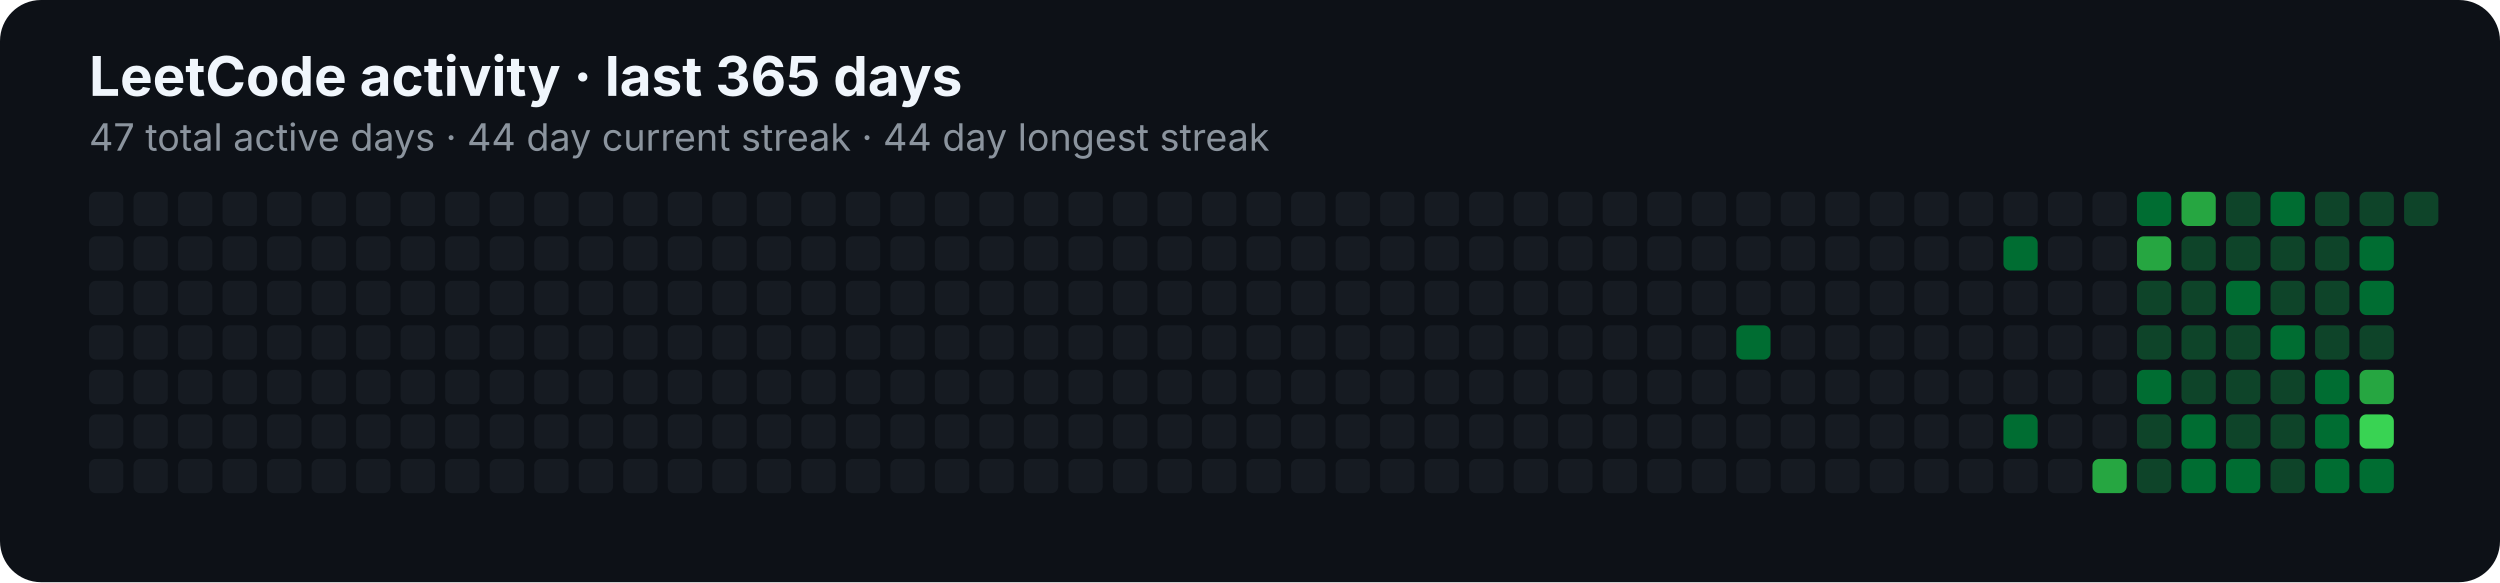
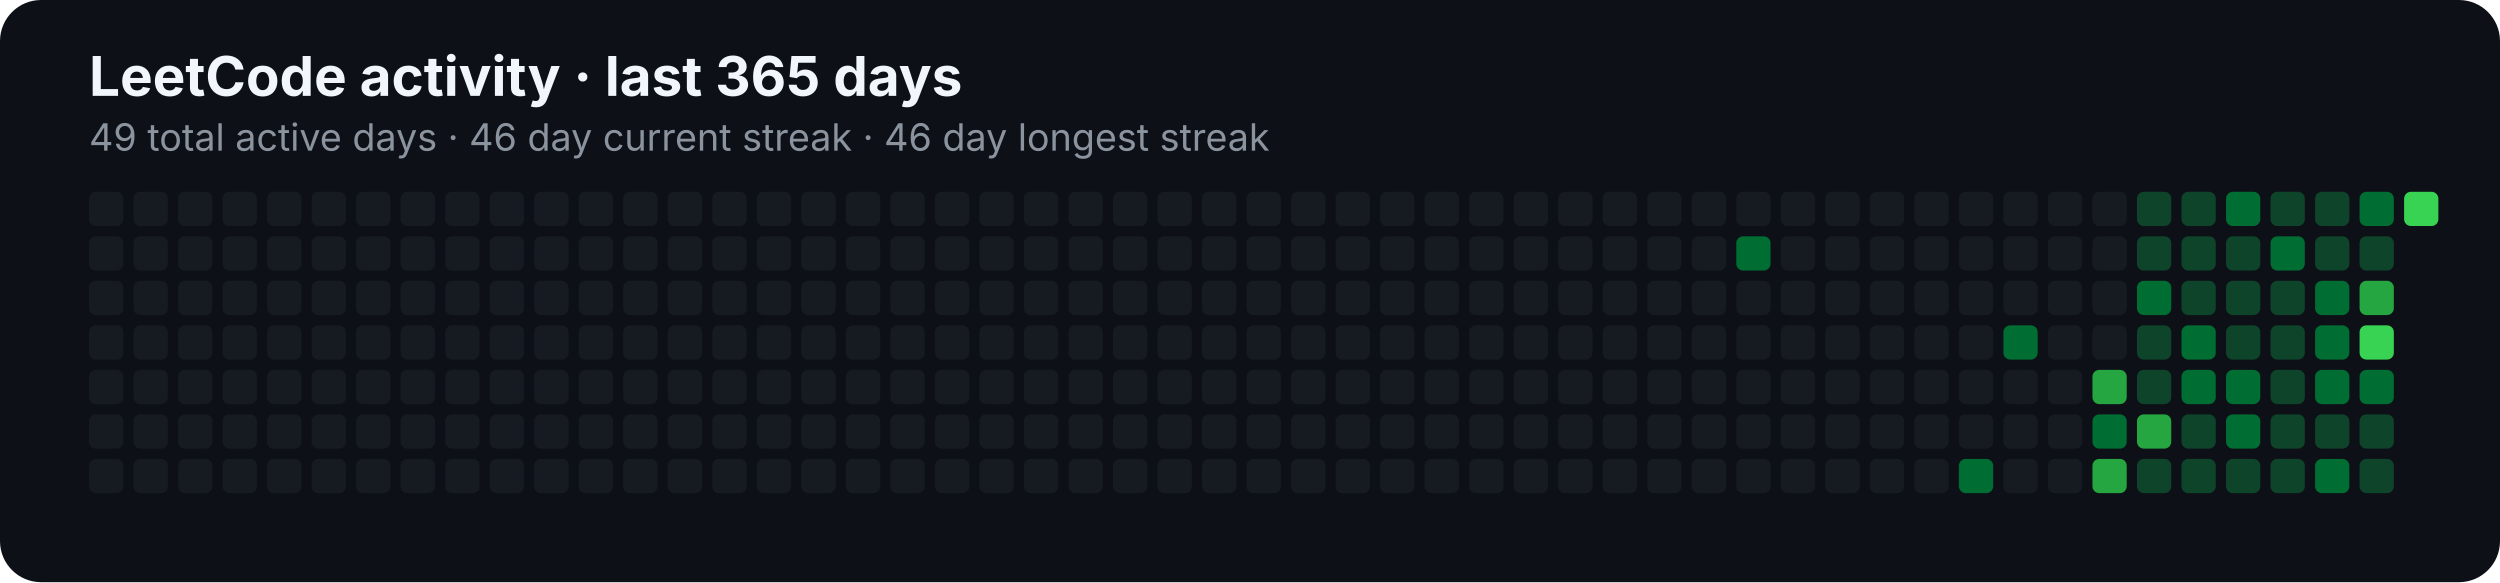
<svg xmlns="http://www.w3.org/2000/svg" width="730" height="170" role="img" aria-label="LeetCode activity over the last 365 days">
  <rect width="100%" height="100%" rx="12" fill="#0d1117" />
  <style>text{font-family:-apple-system,BlinkMacSystemFont,Segoe UI,sans-serif;fill:#8b949e}.h{font-size:16px;font-weight:650;fill:#f0f6fc}.s{font-size:11px}</style>
  <text x="26" y="28" class="h">LeetCode activity · last 365 days</text>
-   <text x="26" y="44" class="s">47 total active days · 44 day current streak · 44 day longest streak</text>
+   <text x="26" y="44" class="s">49 total active days · 46 day current streak · 46 day longest streak</text>
  <rect x="26" y="56" width="10" height="10" rx="2" fill="#161b22" />
  <rect x="26" y="69" width="10" height="10" rx="2" fill="#161b22" />
  <rect x="26" y="82" width="10" height="10" rx="2" fill="#161b22" />
  <rect x="26" y="95" width="10" height="10" rx="2" fill="#161b22" />
  <rect x="26" y="108" width="10" height="10" rx="2" fill="#161b22" />
  <rect x="26" y="121" width="10" height="10" rx="2" fill="#161b22" />
  <rect x="26" y="134" width="10" height="10" rx="2" fill="#161b22" />
  <rect x="39" y="56" width="10" height="10" rx="2" fill="#161b22" />
  <rect x="39" y="69" width="10" height="10" rx="2" fill="#161b22" />
  <rect x="39" y="82" width="10" height="10" rx="2" fill="#161b22" />
  <rect x="39" y="95" width="10" height="10" rx="2" fill="#161b22" />
  <rect x="39" y="108" width="10" height="10" rx="2" fill="#161b22" />
  <rect x="39" y="121" width="10" height="10" rx="2" fill="#161b22" />
  <rect x="39" y="134" width="10" height="10" rx="2" fill="#161b22" />
  <rect x="52" y="56" width="10" height="10" rx="2" fill="#161b22" />
  <rect x="52" y="69" width="10" height="10" rx="2" fill="#161b22" />
  <rect x="52" y="82" width="10" height="10" rx="2" fill="#161b22" />
  <rect x="52" y="95" width="10" height="10" rx="2" fill="#161b22" />
  <rect x="52" y="108" width="10" height="10" rx="2" fill="#161b22" />
  <rect x="52" y="121" width="10" height="10" rx="2" fill="#161b22" />
  <rect x="52" y="134" width="10" height="10" rx="2" fill="#161b22" />
  <rect x="65" y="56" width="10" height="10" rx="2" fill="#161b22" />
  <rect x="65" y="69" width="10" height="10" rx="2" fill="#161b22" />
  <rect x="65" y="82" width="10" height="10" rx="2" fill="#161b22" />
  <rect x="65" y="95" width="10" height="10" rx="2" fill="#161b22" />
  <rect x="65" y="108" width="10" height="10" rx="2" fill="#161b22" />
  <rect x="65" y="121" width="10" height="10" rx="2" fill="#161b22" />
  <rect x="65" y="134" width="10" height="10" rx="2" fill="#161b22" />
  <rect x="78" y="56" width="10" height="10" rx="2" fill="#161b22" />
  <rect x="78" y="69" width="10" height="10" rx="2" fill="#161b22" />
  <rect x="78" y="82" width="10" height="10" rx="2" fill="#161b22" />
  <rect x="78" y="95" width="10" height="10" rx="2" fill="#161b22" />
  <rect x="78" y="108" width="10" height="10" rx="2" fill="#161b22" />
  <rect x="78" y="121" width="10" height="10" rx="2" fill="#161b22" />
  <rect x="78" y="134" width="10" height="10" rx="2" fill="#161b22" />
  <rect x="91" y="56" width="10" height="10" rx="2" fill="#161b22" />
  <rect x="91" y="69" width="10" height="10" rx="2" fill="#161b22" />
  <rect x="91" y="82" width="10" height="10" rx="2" fill="#161b22" />
  <rect x="91" y="95" width="10" height="10" rx="2" fill="#161b22" />
  <rect x="91" y="108" width="10" height="10" rx="2" fill="#161b22" />
  <rect x="91" y="121" width="10" height="10" rx="2" fill="#161b22" />
  <rect x="91" y="134" width="10" height="10" rx="2" fill="#161b22" />
  <rect x="104" y="56" width="10" height="10" rx="2" fill="#161b22" />
  <rect x="104" y="69" width="10" height="10" rx="2" fill="#161b22" />
  <rect x="104" y="82" width="10" height="10" rx="2" fill="#161b22" />
  <rect x="104" y="95" width="10" height="10" rx="2" fill="#161b22" />
  <rect x="104" y="108" width="10" height="10" rx="2" fill="#161b22" />
  <rect x="104" y="121" width="10" height="10" rx="2" fill="#161b22" />
  <rect x="104" y="134" width="10" height="10" rx="2" fill="#161b22" />
  <rect x="117" y="56" width="10" height="10" rx="2" fill="#161b22" />
  <rect x="117" y="69" width="10" height="10" rx="2" fill="#161b22" />
  <rect x="117" y="82" width="10" height="10" rx="2" fill="#161b22" />
  <rect x="117" y="95" width="10" height="10" rx="2" fill="#161b22" />
  <rect x="117" y="108" width="10" height="10" rx="2" fill="#161b22" />
  <rect x="117" y="121" width="10" height="10" rx="2" fill="#161b22" />
  <rect x="117" y="134" width="10" height="10" rx="2" fill="#161b22" />
  <rect x="130" y="56" width="10" height="10" rx="2" fill="#161b22" />
  <rect x="130" y="69" width="10" height="10" rx="2" fill="#161b22" />
  <rect x="130" y="82" width="10" height="10" rx="2" fill="#161b22" />
  <rect x="130" y="95" width="10" height="10" rx="2" fill="#161b22" />
  <rect x="130" y="108" width="10" height="10" rx="2" fill="#161b22" />
  <rect x="130" y="121" width="10" height="10" rx="2" fill="#161b22" />
  <rect x="130" y="134" width="10" height="10" rx="2" fill="#161b22" />
  <rect x="143" y="56" width="10" height="10" rx="2" fill="#161b22" />
  <rect x="143" y="69" width="10" height="10" rx="2" fill="#161b22" />
  <rect x="143" y="82" width="10" height="10" rx="2" fill="#161b22" />
  <rect x="143" y="95" width="10" height="10" rx="2" fill="#161b22" />
  <rect x="143" y="108" width="10" height="10" rx="2" fill="#161b22" />
  <rect x="143" y="121" width="10" height="10" rx="2" fill="#161b22" />
  <rect x="143" y="134" width="10" height="10" rx="2" fill="#161b22" />
  <rect x="156" y="56" width="10" height="10" rx="2" fill="#161b22" />
  <rect x="156" y="69" width="10" height="10" rx="2" fill="#161b22" />
  <rect x="156" y="82" width="10" height="10" rx="2" fill="#161b22" />
  <rect x="156" y="95" width="10" height="10" rx="2" fill="#161b22" />
  <rect x="156" y="108" width="10" height="10" rx="2" fill="#161b22" />
  <rect x="156" y="121" width="10" height="10" rx="2" fill="#161b22" />
  <rect x="156" y="134" width="10" height="10" rx="2" fill="#161b22" />
  <rect x="169" y="56" width="10" height="10" rx="2" fill="#161b22" />
  <rect x="169" y="69" width="10" height="10" rx="2" fill="#161b22" />
  <rect x="169" y="82" width="10" height="10" rx="2" fill="#161b22" />
  <rect x="169" y="95" width="10" height="10" rx="2" fill="#161b22" />
  <rect x="169" y="108" width="10" height="10" rx="2" fill="#161b22" />
  <rect x="169" y="121" width="10" height="10" rx="2" fill="#161b22" />
  <rect x="169" y="134" width="10" height="10" rx="2" fill="#161b22" />
  <rect x="182" y="56" width="10" height="10" rx="2" fill="#161b22" />
  <rect x="182" y="69" width="10" height="10" rx="2" fill="#161b22" />
  <rect x="182" y="82" width="10" height="10" rx="2" fill="#161b22" />
  <rect x="182" y="95" width="10" height="10" rx="2" fill="#161b22" />
  <rect x="182" y="108" width="10" height="10" rx="2" fill="#161b22" />
  <rect x="182" y="121" width="10" height="10" rx="2" fill="#161b22" />
  <rect x="182" y="134" width="10" height="10" rx="2" fill="#161b22" />
  <rect x="195" y="56" width="10" height="10" rx="2" fill="#161b22" />
  <rect x="195" y="69" width="10" height="10" rx="2" fill="#161b22" />
  <rect x="195" y="82" width="10" height="10" rx="2" fill="#161b22" />
  <rect x="195" y="95" width="10" height="10" rx="2" fill="#161b22" />
  <rect x="195" y="108" width="10" height="10" rx="2" fill="#161b22" />
  <rect x="195" y="121" width="10" height="10" rx="2" fill="#161b22" />
  <rect x="195" y="134" width="10" height="10" rx="2" fill="#161b22" />
  <rect x="208" y="56" width="10" height="10" rx="2" fill="#161b22" />
  <rect x="208" y="69" width="10" height="10" rx="2" fill="#161b22" />
  <rect x="208" y="82" width="10" height="10" rx="2" fill="#161b22" />
  <rect x="208" y="95" width="10" height="10" rx="2" fill="#161b22" />
  <rect x="208" y="108" width="10" height="10" rx="2" fill="#161b22" />
  <rect x="208" y="121" width="10" height="10" rx="2" fill="#161b22" />
  <rect x="208" y="134" width="10" height="10" rx="2" fill="#161b22" />
  <rect x="221" y="56" width="10" height="10" rx="2" fill="#161b22" />
  <rect x="221" y="69" width="10" height="10" rx="2" fill="#161b22" />
  <rect x="221" y="82" width="10" height="10" rx="2" fill="#161b22" />
  <rect x="221" y="95" width="10" height="10" rx="2" fill="#161b22" />
  <rect x="221" y="108" width="10" height="10" rx="2" fill="#161b22" />
  <rect x="221" y="121" width="10" height="10" rx="2" fill="#161b22" />
  <rect x="221" y="134" width="10" height="10" rx="2" fill="#161b22" />
  <rect x="234" y="56" width="10" height="10" rx="2" fill="#161b22" />
  <rect x="234" y="69" width="10" height="10" rx="2" fill="#161b22" />
  <rect x="234" y="82" width="10" height="10" rx="2" fill="#161b22" />
  <rect x="234" y="95" width="10" height="10" rx="2" fill="#161b22" />
  <rect x="234" y="108" width="10" height="10" rx="2" fill="#161b22" />
  <rect x="234" y="121" width="10" height="10" rx="2" fill="#161b22" />
  <rect x="234" y="134" width="10" height="10" rx="2" fill="#161b22" />
  <rect x="247" y="56" width="10" height="10" rx="2" fill="#161b22" />
  <rect x="247" y="69" width="10" height="10" rx="2" fill="#161b22" />
  <rect x="247" y="82" width="10" height="10" rx="2" fill="#161b22" />
  <rect x="247" y="95" width="10" height="10" rx="2" fill="#161b22" />
  <rect x="247" y="108" width="10" height="10" rx="2" fill="#161b22" />
  <rect x="247" y="121" width="10" height="10" rx="2" fill="#161b22" />
  <rect x="247" y="134" width="10" height="10" rx="2" fill="#161b22" />
  <rect x="260" y="56" width="10" height="10" rx="2" fill="#161b22" />
  <rect x="260" y="69" width="10" height="10" rx="2" fill="#161b22" />
  <rect x="260" y="82" width="10" height="10" rx="2" fill="#161b22" />
  <rect x="260" y="95" width="10" height="10" rx="2" fill="#161b22" />
  <rect x="260" y="108" width="10" height="10" rx="2" fill="#161b22" />
  <rect x="260" y="121" width="10" height="10" rx="2" fill="#161b22" />
  <rect x="260" y="134" width="10" height="10" rx="2" fill="#161b22" />
  <rect x="273" y="56" width="10" height="10" rx="2" fill="#161b22" />
  <rect x="273" y="69" width="10" height="10" rx="2" fill="#161b22" />
  <rect x="273" y="82" width="10" height="10" rx="2" fill="#161b22" />
  <rect x="273" y="95" width="10" height="10" rx="2" fill="#161b22" />
  <rect x="273" y="108" width="10" height="10" rx="2" fill="#161b22" />
  <rect x="273" y="121" width="10" height="10" rx="2" fill="#161b22" />
  <rect x="273" y="134" width="10" height="10" rx="2" fill="#161b22" />
  <rect x="286" y="56" width="10" height="10" rx="2" fill="#161b22" />
  <rect x="286" y="69" width="10" height="10" rx="2" fill="#161b22" />
  <rect x="286" y="82" width="10" height="10" rx="2" fill="#161b22" />
  <rect x="286" y="95" width="10" height="10" rx="2" fill="#161b22" />
  <rect x="286" y="108" width="10" height="10" rx="2" fill="#161b22" />
  <rect x="286" y="121" width="10" height="10" rx="2" fill="#161b22" />
  <rect x="286" y="134" width="10" height="10" rx="2" fill="#161b22" />
  <rect x="299" y="56" width="10" height="10" rx="2" fill="#161b22" />
  <rect x="299" y="69" width="10" height="10" rx="2" fill="#161b22" />
  <rect x="299" y="82" width="10" height="10" rx="2" fill="#161b22" />
  <rect x="299" y="95" width="10" height="10" rx="2" fill="#161b22" />
  <rect x="299" y="108" width="10" height="10" rx="2" fill="#161b22" />
  <rect x="299" y="121" width="10" height="10" rx="2" fill="#161b22" />
  <rect x="299" y="134" width="10" height="10" rx="2" fill="#161b22" />
  <rect x="312" y="56" width="10" height="10" rx="2" fill="#161b22" />
  <rect x="312" y="69" width="10" height="10" rx="2" fill="#161b22" />
  <rect x="312" y="82" width="10" height="10" rx="2" fill="#161b22" />
  <rect x="312" y="95" width="10" height="10" rx="2" fill="#161b22" />
  <rect x="312" y="108" width="10" height="10" rx="2" fill="#161b22" />
  <rect x="312" y="121" width="10" height="10" rx="2" fill="#161b22" />
  <rect x="312" y="134" width="10" height="10" rx="2" fill="#161b22" />
  <rect x="325" y="56" width="10" height="10" rx="2" fill="#161b22" />
  <rect x="325" y="69" width="10" height="10" rx="2" fill="#161b22" />
  <rect x="325" y="82" width="10" height="10" rx="2" fill="#161b22" />
  <rect x="325" y="95" width="10" height="10" rx="2" fill="#161b22" />
  <rect x="325" y="108" width="10" height="10" rx="2" fill="#161b22" />
  <rect x="325" y="121" width="10" height="10" rx="2" fill="#161b22" />
  <rect x="325" y="134" width="10" height="10" rx="2" fill="#161b22" />
  <rect x="338" y="56" width="10" height="10" rx="2" fill="#161b22" />
  <rect x="338" y="69" width="10" height="10" rx="2" fill="#161b22" />
  <rect x="338" y="82" width="10" height="10" rx="2" fill="#161b22" />
  <rect x="338" y="95" width="10" height="10" rx="2" fill="#161b22" />
  <rect x="338" y="108" width="10" height="10" rx="2" fill="#161b22" />
  <rect x="338" y="121" width="10" height="10" rx="2" fill="#161b22" />
  <rect x="338" y="134" width="10" height="10" rx="2" fill="#161b22" />
  <rect x="351" y="56" width="10" height="10" rx="2" fill="#161b22" />
  <rect x="351" y="69" width="10" height="10" rx="2" fill="#161b22" />
  <rect x="351" y="82" width="10" height="10" rx="2" fill="#161b22" />
  <rect x="351" y="95" width="10" height="10" rx="2" fill="#161b22" />
  <rect x="351" y="108" width="10" height="10" rx="2" fill="#161b22" />
  <rect x="351" y="121" width="10" height="10" rx="2" fill="#161b22" />
  <rect x="351" y="134" width="10" height="10" rx="2" fill="#161b22" />
  <rect x="364" y="56" width="10" height="10" rx="2" fill="#161b22" />
  <rect x="364" y="69" width="10" height="10" rx="2" fill="#161b22" />
  <rect x="364" y="82" width="10" height="10" rx="2" fill="#161b22" />
  <rect x="364" y="95" width="10" height="10" rx="2" fill="#161b22" />
  <rect x="364" y="108" width="10" height="10" rx="2" fill="#161b22" />
  <rect x="364" y="121" width="10" height="10" rx="2" fill="#161b22" />
  <rect x="364" y="134" width="10" height="10" rx="2" fill="#161b22" />
  <rect x="377" y="56" width="10" height="10" rx="2" fill="#161b22" />
  <rect x="377" y="69" width="10" height="10" rx="2" fill="#161b22" />
  <rect x="377" y="82" width="10" height="10" rx="2" fill="#161b22" />
  <rect x="377" y="95" width="10" height="10" rx="2" fill="#161b22" />
  <rect x="377" y="108" width="10" height="10" rx="2" fill="#161b22" />
  <rect x="377" y="121" width="10" height="10" rx="2" fill="#161b22" />
  <rect x="377" y="134" width="10" height="10" rx="2" fill="#161b22" />
  <rect x="390" y="56" width="10" height="10" rx="2" fill="#161b22" />
  <rect x="390" y="69" width="10" height="10" rx="2" fill="#161b22" />
  <rect x="390" y="82" width="10" height="10" rx="2" fill="#161b22" />
  <rect x="390" y="95" width="10" height="10" rx="2" fill="#161b22" />
  <rect x="390" y="108" width="10" height="10" rx="2" fill="#161b22" />
  <rect x="390" y="121" width="10" height="10" rx="2" fill="#161b22" />
  <rect x="390" y="134" width="10" height="10" rx="2" fill="#161b22" />
  <rect x="403" y="56" width="10" height="10" rx="2" fill="#161b22" />
  <rect x="403" y="69" width="10" height="10" rx="2" fill="#161b22" />
  <rect x="403" y="82" width="10" height="10" rx="2" fill="#161b22" />
  <rect x="403" y="95" width="10" height="10" rx="2" fill="#161b22" />
  <rect x="403" y="108" width="10" height="10" rx="2" fill="#161b22" />
  <rect x="403" y="121" width="10" height="10" rx="2" fill="#161b22" />
  <rect x="403" y="134" width="10" height="10" rx="2" fill="#161b22" />
  <rect x="416" y="56" width="10" height="10" rx="2" fill="#161b22" />
  <rect x="416" y="69" width="10" height="10" rx="2" fill="#161b22" />
  <rect x="416" y="82" width="10" height="10" rx="2" fill="#161b22" />
  <rect x="416" y="95" width="10" height="10" rx="2" fill="#161b22" />
  <rect x="416" y="108" width="10" height="10" rx="2" fill="#161b22" />
  <rect x="416" y="121" width="10" height="10" rx="2" fill="#161b22" />
  <rect x="416" y="134" width="10" height="10" rx="2" fill="#161b22" />
  <rect x="429" y="56" width="10" height="10" rx="2" fill="#161b22" />
  <rect x="429" y="69" width="10" height="10" rx="2" fill="#161b22" />
  <rect x="429" y="82" width="10" height="10" rx="2" fill="#161b22" />
  <rect x="429" y="95" width="10" height="10" rx="2" fill="#161b22" />
  <rect x="429" y="108" width="10" height="10" rx="2" fill="#161b22" />
  <rect x="429" y="121" width="10" height="10" rx="2" fill="#161b22" />
  <rect x="429" y="134" width="10" height="10" rx="2" fill="#161b22" />
  <rect x="442" y="56" width="10" height="10" rx="2" fill="#161b22" />
  <rect x="442" y="69" width="10" height="10" rx="2" fill="#161b22" />
  <rect x="442" y="82" width="10" height="10" rx="2" fill="#161b22" />
  <rect x="442" y="95" width="10" height="10" rx="2" fill="#161b22" />
  <rect x="442" y="108" width="10" height="10" rx="2" fill="#161b22" />
  <rect x="442" y="121" width="10" height="10" rx="2" fill="#161b22" />
  <rect x="442" y="134" width="10" height="10" rx="2" fill="#161b22" />
  <rect x="455" y="56" width="10" height="10" rx="2" fill="#161b22" />
  <rect x="455" y="69" width="10" height="10" rx="2" fill="#161b22" />
  <rect x="455" y="82" width="10" height="10" rx="2" fill="#161b22" />
  <rect x="455" y="95" width="10" height="10" rx="2" fill="#161b22" />
  <rect x="455" y="108" width="10" height="10" rx="2" fill="#161b22" />
  <rect x="455" y="121" width="10" height="10" rx="2" fill="#161b22" />
  <rect x="455" y="134" width="10" height="10" rx="2" fill="#161b22" />
  <rect x="468" y="56" width="10" height="10" rx="2" fill="#161b22" />
  <rect x="468" y="69" width="10" height="10" rx="2" fill="#161b22" />
  <rect x="468" y="82" width="10" height="10" rx="2" fill="#161b22" />
  <rect x="468" y="95" width="10" height="10" rx="2" fill="#161b22" />
  <rect x="468" y="108" width="10" height="10" rx="2" fill="#161b22" />
  <rect x="468" y="121" width="10" height="10" rx="2" fill="#161b22" />
  <rect x="468" y="134" width="10" height="10" rx="2" fill="#161b22" />
  <rect x="481" y="56" width="10" height="10" rx="2" fill="#161b22" />
  <rect x="481" y="69" width="10" height="10" rx="2" fill="#161b22" />
  <rect x="481" y="82" width="10" height="10" rx="2" fill="#161b22" />
  <rect x="481" y="95" width="10" height="10" rx="2" fill="#161b22" />
  <rect x="481" y="108" width="10" height="10" rx="2" fill="#161b22" />
  <rect x="481" y="121" width="10" height="10" rx="2" fill="#161b22" />
  <rect x="481" y="134" width="10" height="10" rx="2" fill="#161b22" />
  <rect x="494" y="56" width="10" height="10" rx="2" fill="#161b22" />
  <rect x="494" y="69" width="10" height="10" rx="2" fill="#161b22" />
  <rect x="494" y="82" width="10" height="10" rx="2" fill="#161b22" />
  <rect x="494" y="95" width="10" height="10" rx="2" fill="#161b22" />
  <rect x="494" y="108" width="10" height="10" rx="2" fill="#161b22" />
  <rect x="494" y="121" width="10" height="10" rx="2" fill="#161b22" />
  <rect x="494" y="134" width="10" height="10" rx="2" fill="#161b22" />
  <rect x="507" y="56" width="10" height="10" rx="2" fill="#161b22" />
-   <rect x="507" y="69" width="10" height="10" rx="2" fill="#161b22" />
+   <rect x="507" y="69" width="10" height="10" rx="2" fill="#006d32" />
  <rect x="507" y="82" width="10" height="10" rx="2" fill="#161b22" />
-   <rect x="507" y="95" width="10" height="10" rx="2" fill="#006d32" />
+   <rect x="507" y="95" width="10" height="10" rx="2" fill="#161b22" />
  <rect x="507" y="108" width="10" height="10" rx="2" fill="#161b22" />
  <rect x="507" y="121" width="10" height="10" rx="2" fill="#161b22" />
  <rect x="507" y="134" width="10" height="10" rx="2" fill="#161b22" />
  <rect x="520" y="56" width="10" height="10" rx="2" fill="#161b22" />
  <rect x="520" y="69" width="10" height="10" rx="2" fill="#161b22" />
  <rect x="520" y="82" width="10" height="10" rx="2" fill="#161b22" />
  <rect x="520" y="95" width="10" height="10" rx="2" fill="#161b22" />
  <rect x="520" y="108" width="10" height="10" rx="2" fill="#161b22" />
  <rect x="520" y="121" width="10" height="10" rx="2" fill="#161b22" />
  <rect x="520" y="134" width="10" height="10" rx="2" fill="#161b22" />
  <rect x="533" y="56" width="10" height="10" rx="2" fill="#161b22" />
  <rect x="533" y="69" width="10" height="10" rx="2" fill="#161b22" />
  <rect x="533" y="82" width="10" height="10" rx="2" fill="#161b22" />
  <rect x="533" y="95" width="10" height="10" rx="2" fill="#161b22" />
  <rect x="533" y="108" width="10" height="10" rx="2" fill="#161b22" />
  <rect x="533" y="121" width="10" height="10" rx="2" fill="#161b22" />
  <rect x="533" y="134" width="10" height="10" rx="2" fill="#161b22" />
  <rect x="546" y="56" width="10" height="10" rx="2" fill="#161b22" />
  <rect x="546" y="69" width="10" height="10" rx="2" fill="#161b22" />
  <rect x="546" y="82" width="10" height="10" rx="2" fill="#161b22" />
  <rect x="546" y="95" width="10" height="10" rx="2" fill="#161b22" />
  <rect x="546" y="108" width="10" height="10" rx="2" fill="#161b22" />
  <rect x="546" y="121" width="10" height="10" rx="2" fill="#161b22" />
  <rect x="546" y="134" width="10" height="10" rx="2" fill="#161b22" />
  <rect x="559" y="56" width="10" height="10" rx="2" fill="#161b22" />
  <rect x="559" y="69" width="10" height="10" rx="2" fill="#161b22" />
  <rect x="559" y="82" width="10" height="10" rx="2" fill="#161b22" />
  <rect x="559" y="95" width="10" height="10" rx="2" fill="#161b22" />
  <rect x="559" y="108" width="10" height="10" rx="2" fill="#161b22" />
  <rect x="559" y="121" width="10" height="10" rx="2" fill="#161b22" />
  <rect x="559" y="134" width="10" height="10" rx="2" fill="#161b22" />
  <rect x="572" y="56" width="10" height="10" rx="2" fill="#161b22" />
  <rect x="572" y="69" width="10" height="10" rx="2" fill="#161b22" />
  <rect x="572" y="82" width="10" height="10" rx="2" fill="#161b22" />
  <rect x="572" y="95" width="10" height="10" rx="2" fill="#161b22" />
  <rect x="572" y="108" width="10" height="10" rx="2" fill="#161b22" />
  <rect x="572" y="121" width="10" height="10" rx="2" fill="#161b22" />
-   <rect x="572" y="134" width="10" height="10" rx="2" fill="#161b22" />
+   <rect x="572" y="134" width="10" height="10" rx="2" fill="#006d32" />
  <rect x="585" y="56" width="10" height="10" rx="2" fill="#161b22" />
-   <rect x="585" y="69" width="10" height="10" rx="2" fill="#006d32" />
+   <rect x="585" y="69" width="10" height="10" rx="2" fill="#161b22" />
  <rect x="585" y="82" width="10" height="10" rx="2" fill="#161b22" />
-   <rect x="585" y="95" width="10" height="10" rx="2" fill="#161b22" />
+   <rect x="585" y="95" width="10" height="10" rx="2" fill="#006d32" />
  <rect x="585" y="108" width="10" height="10" rx="2" fill="#161b22" />
-   <rect x="585" y="121" width="10" height="10" rx="2" fill="#006d32" />
+   <rect x="585" y="121" width="10" height="10" rx="2" fill="#161b22" />
  <rect x="585" y="134" width="10" height="10" rx="2" fill="#161b22" />
  <rect x="598" y="56" width="10" height="10" rx="2" fill="#161b22" />
  <rect x="598" y="69" width="10" height="10" rx="2" fill="#161b22" />
  <rect x="598" y="82" width="10" height="10" rx="2" fill="#161b22" />
  <rect x="598" y="95" width="10" height="10" rx="2" fill="#161b22" />
  <rect x="598" y="108" width="10" height="10" rx="2" fill="#161b22" />
  <rect x="598" y="121" width="10" height="10" rx="2" fill="#161b22" />
  <rect x="598" y="134" width="10" height="10" rx="2" fill="#161b22" />
  <rect x="611" y="56" width="10" height="10" rx="2" fill="#161b22" />
  <rect x="611" y="69" width="10" height="10" rx="2" fill="#161b22" />
  <rect x="611" y="82" width="10" height="10" rx="2" fill="#161b22" />
  <rect x="611" y="95" width="10" height="10" rx="2" fill="#161b22" />
-   <rect x="611" y="108" width="10" height="10" rx="2" fill="#161b22" />
-   <rect x="611" y="121" width="10" height="10" rx="2" fill="#161b22" />
+   <rect x="611" y="108" width="10" height="10" rx="2" fill="#26a641" />
+   <rect x="611" y="121" width="10" height="10" rx="2" fill="#006d32" />
  <rect x="611" y="134" width="10" height="10" rx="2" fill="#26a641" />
-   <rect x="624" y="56" width="10" height="10" rx="2" fill="#006d32" />
-   <rect x="624" y="69" width="10" height="10" rx="2" fill="#26a641" />
-   <rect x="624" y="82" width="10" height="10" rx="2" fill="#0e4429" />
+   <rect x="624" y="56" width="10" height="10" rx="2" fill="#0e4429" />
+   <rect x="624" y="69" width="10" height="10" rx="2" fill="#0e4429" />
+   <rect x="624" y="82" width="10" height="10" rx="2" fill="#006d32" />
  <rect x="624" y="95" width="10" height="10" rx="2" fill="#0e4429" />
-   <rect x="624" y="108" width="10" height="10" rx="2" fill="#006d32" />
-   <rect x="624" y="121" width="10" height="10" rx="2" fill="#0e4429" />
+   <rect x="624" y="108" width="10" height="10" rx="2" fill="#0e4429" />
+   <rect x="624" y="121" width="10" height="10" rx="2" fill="#26a641" />
  <rect x="624" y="134" width="10" height="10" rx="2" fill="#0e4429" />
-   <rect x="637" y="56" width="10" height="10" rx="2" fill="#26a641" />
+   <rect x="637" y="56" width="10" height="10" rx="2" fill="#0e4429" />
  <rect x="637" y="69" width="10" height="10" rx="2" fill="#0e4429" />
  <rect x="637" y="82" width="10" height="10" rx="2" fill="#0e4429" />
-   <rect x="637" y="95" width="10" height="10" rx="2" fill="#0e4429" />
-   <rect x="637" y="108" width="10" height="10" rx="2" fill="#0e4429" />
-   <rect x="637" y="121" width="10" height="10" rx="2" fill="#006d32" />
-   <rect x="637" y="134" width="10" height="10" rx="2" fill="#006d32" />
-   <rect x="650" y="56" width="10" height="10" rx="2" fill="#0e4429" />
+   <rect x="637" y="95" width="10" height="10" rx="2" fill="#006d32" />
+   <rect x="637" y="108" width="10" height="10" rx="2" fill="#006d32" />
+   <rect x="637" y="121" width="10" height="10" rx="2" fill="#0e4429" />
+   <rect x="637" y="134" width="10" height="10" rx="2" fill="#0e4429" />
+   <rect x="650" y="56" width="10" height="10" rx="2" fill="#006d32" />
  <rect x="650" y="69" width="10" height="10" rx="2" fill="#0e4429" />
-   <rect x="650" y="82" width="10" height="10" rx="2" fill="#006d32" />
+   <rect x="650" y="82" width="10" height="10" rx="2" fill="#0e4429" />
  <rect x="650" y="95" width="10" height="10" rx="2" fill="#0e4429" />
-   <rect x="650" y="108" width="10" height="10" rx="2" fill="#0e4429" />
-   <rect x="650" y="121" width="10" height="10" rx="2" fill="#0e4429" />
-   <rect x="650" y="134" width="10" height="10" rx="2" fill="#006d32" />
-   <rect x="663" y="56" width="10" height="10" rx="2" fill="#006d32" />
-   <rect x="663" y="69" width="10" height="10" rx="2" fill="#0e4429" />
+   <rect x="650" y="108" width="10" height="10" rx="2" fill="#006d32" />
+   <rect x="650" y="121" width="10" height="10" rx="2" fill="#006d32" />
+   <rect x="650" y="134" width="10" height="10" rx="2" fill="#0e4429" />
+   <rect x="663" y="56" width="10" height="10" rx="2" fill="#0e4429" />
+   <rect x="663" y="69" width="10" height="10" rx="2" fill="#006d32" />
  <rect x="663" y="82" width="10" height="10" rx="2" fill="#0e4429" />
-   <rect x="663" y="95" width="10" height="10" rx="2" fill="#006d32" />
+   <rect x="663" y="95" width="10" height="10" rx="2" fill="#0e4429" />
  <rect x="663" y="108" width="10" height="10" rx="2" fill="#0e4429" />
  <rect x="663" y="121" width="10" height="10" rx="2" fill="#0e4429" />
  <rect x="663" y="134" width="10" height="10" rx="2" fill="#0e4429" />
  <rect x="676" y="56" width="10" height="10" rx="2" fill="#0e4429" />
  <rect x="676" y="69" width="10" height="10" rx="2" fill="#0e4429" />
-   <rect x="676" y="82" width="10" height="10" rx="2" fill="#0e4429" />
-   <rect x="676" y="95" width="10" height="10" rx="2" fill="#0e4429" />
+   <rect x="676" y="82" width="10" height="10" rx="2" fill="#006d32" />
+   <rect x="676" y="95" width="10" height="10" rx="2" fill="#006d32" />
  <rect x="676" y="108" width="10" height="10" rx="2" fill="#006d32" />
-   <rect x="676" y="121" width="10" height="10" rx="2" fill="#006d32" />
+   <rect x="676" y="121" width="10" height="10" rx="2" fill="#0e4429" />
  <rect x="676" y="134" width="10" height="10" rx="2" fill="#006d32" />
-   <rect x="689" y="56" width="10" height="10" rx="2" fill="#0e4429" />
-   <rect x="689" y="69" width="10" height="10" rx="2" fill="#006d32" />
-   <rect x="689" y="82" width="10" height="10" rx="2" fill="#006d32" />
-   <rect x="689" y="95" width="10" height="10" rx="2" fill="#0e4429" />
-   <rect x="689" y="108" width="10" height="10" rx="2" fill="#26a641" />
-   <rect x="689" y="121" width="10" height="10" rx="2" fill="#39d353" />
-   <rect x="689" y="134" width="10" height="10" rx="2" fill="#006d32" />
-   <rect x="702" y="56" width="10" height="10" rx="2" fill="#0e4429" />
+   <rect x="689" y="56" width="10" height="10" rx="2" fill="#006d32" />
+   <rect x="689" y="69" width="10" height="10" rx="2" fill="#0e4429" />
+   <rect x="689" y="82" width="10" height="10" rx="2" fill="#26a641" />
+   <rect x="689" y="95" width="10" height="10" rx="2" fill="#39d353" />
+   <rect x="689" y="108" width="10" height="10" rx="2" fill="#006d32" />
+   <rect x="689" y="121" width="10" height="10" rx="2" fill="#0e4429" />
+   <rect x="689" y="134" width="10" height="10" rx="2" fill="#0e4429" />
+   <rect x="702" y="56" width="10" height="10" rx="2" fill="#39d353" />
</svg>
